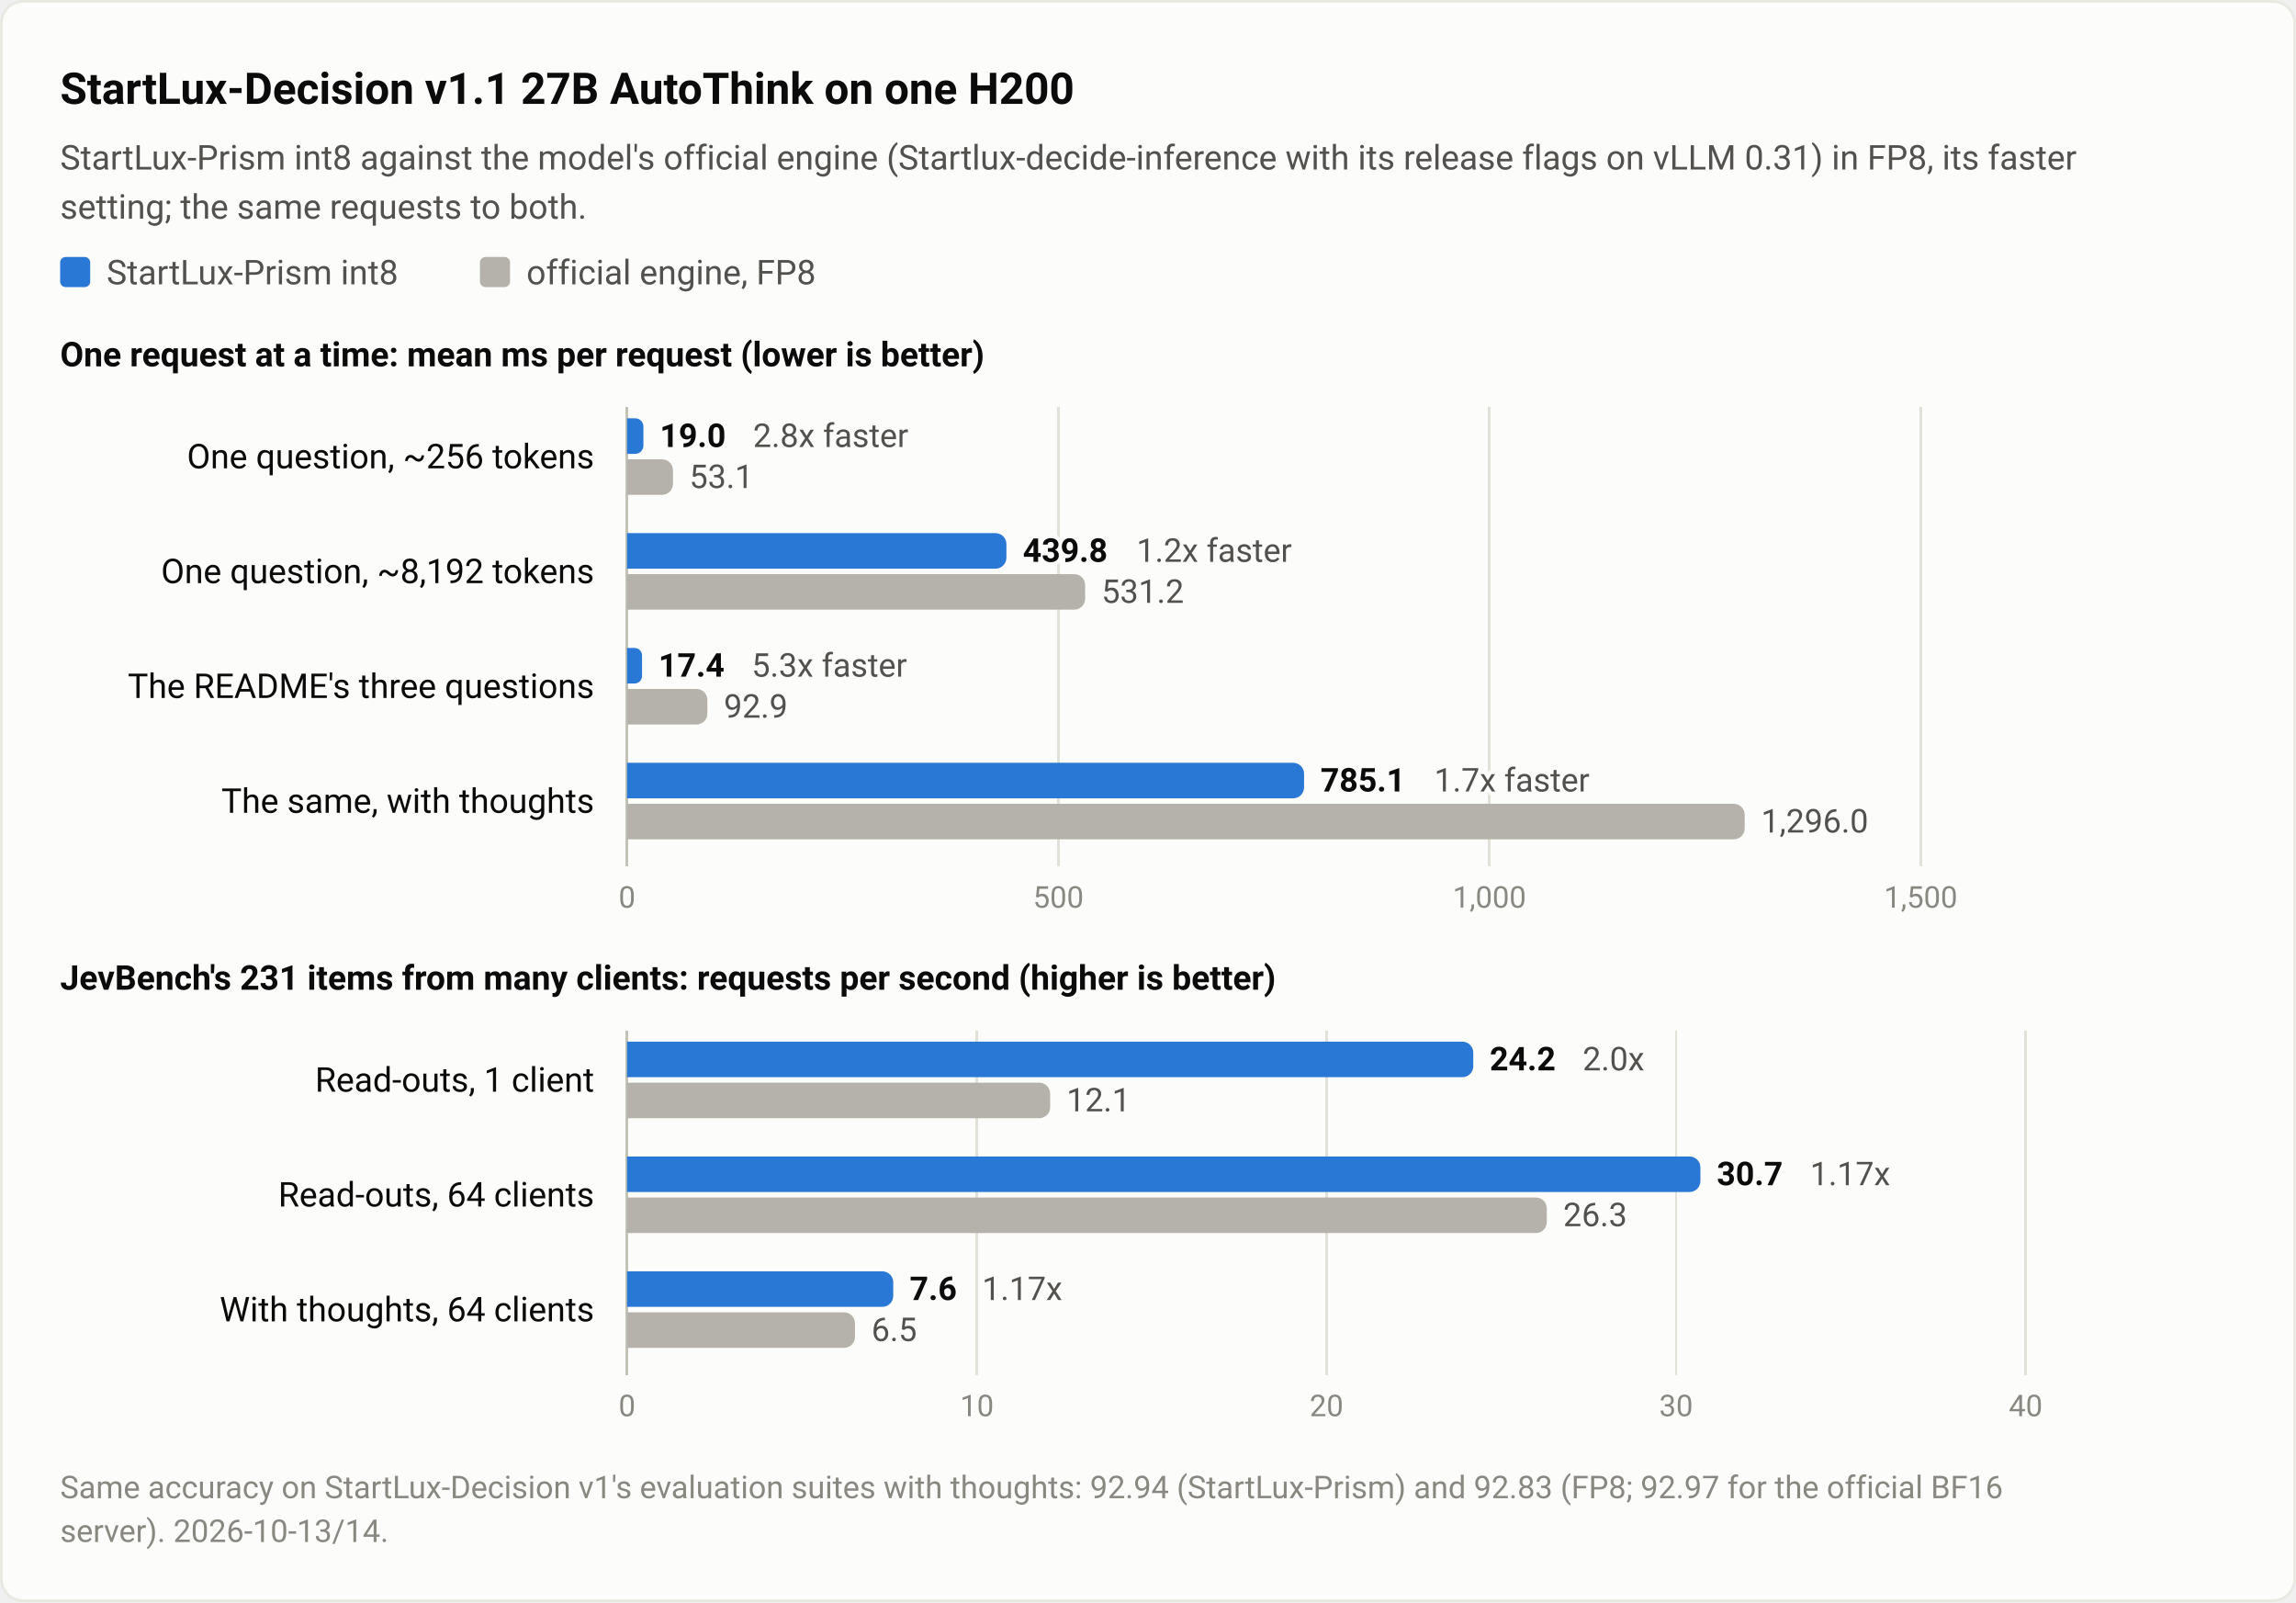
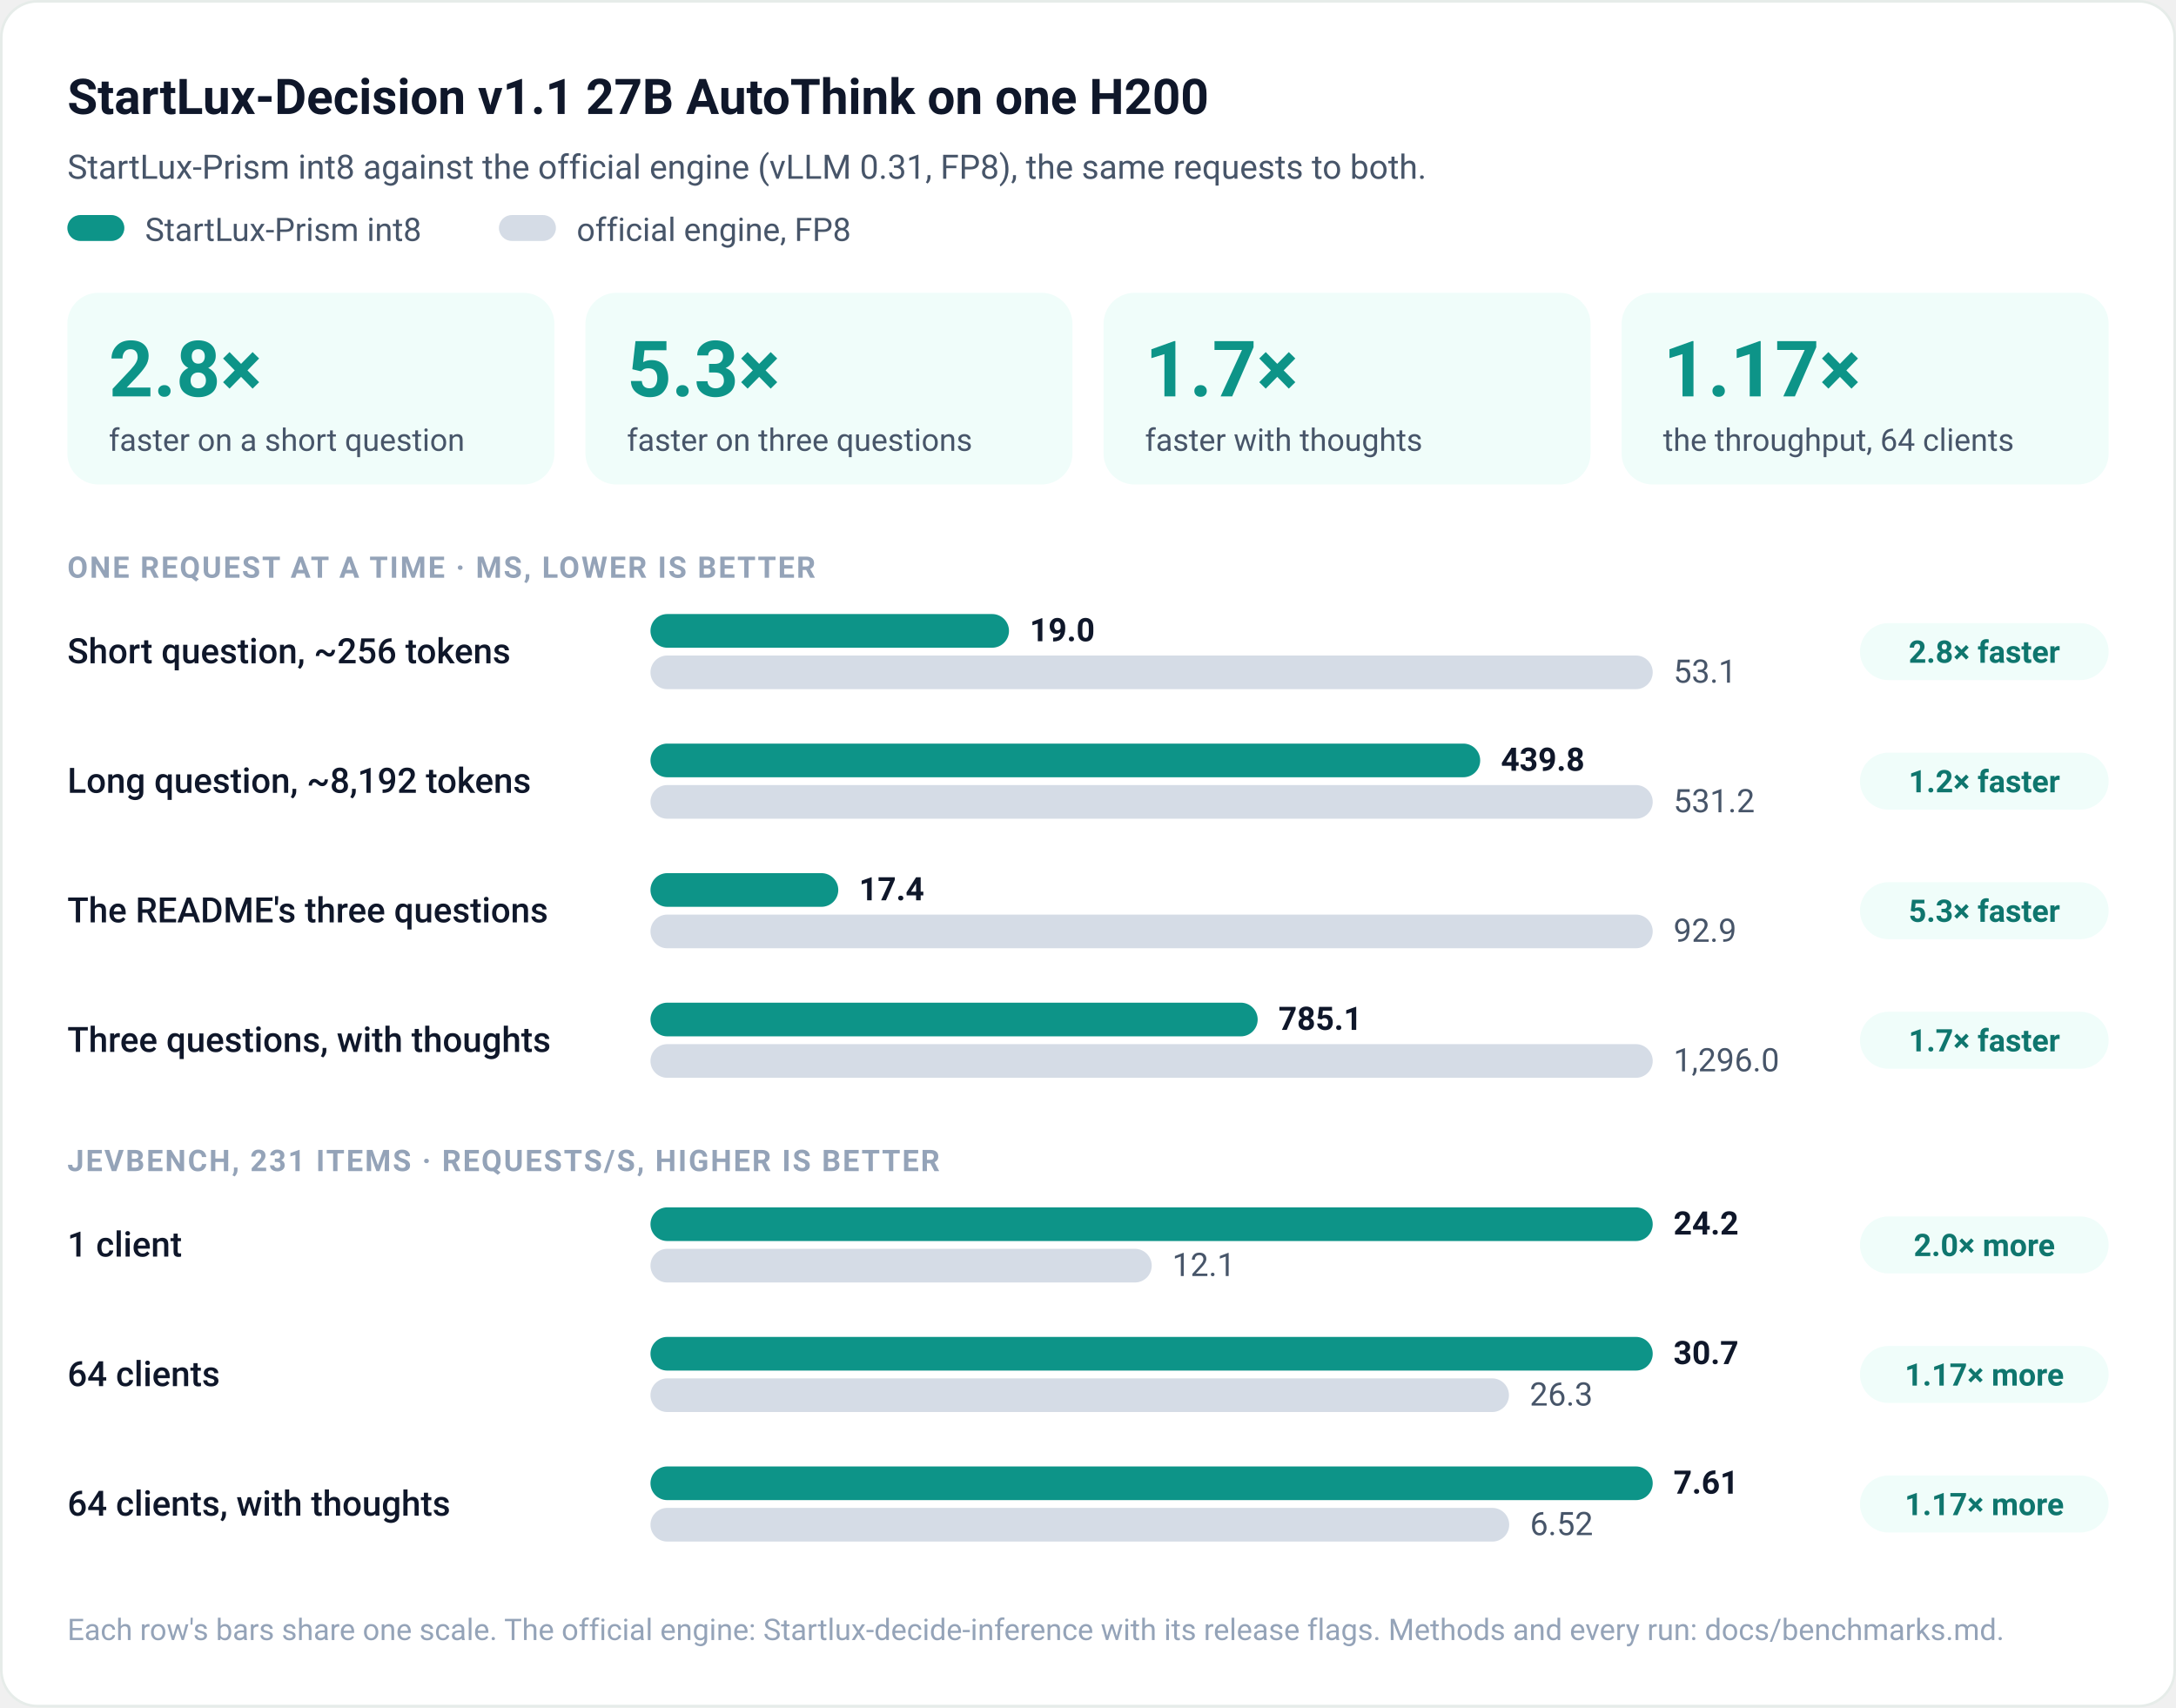
- <svg xmlns="http://www.w3.org/2000/svg" width="840" height="586" viewBox="0 0 840 586" role="img" aria-labelledby="title desc" font-family="system-ui, -apple-system, 'Segoe UI', Roboto, 'Helvetica Neue', Arial, sans-serif">
-   <rect x="0.5" y="0.5" width="839" height="585" rx="8" fill="#fcfcfb" stroke="#e9e8e2" />
-   <text x="22.0" y="38.0" font-size="16" fill="#0b0b0b" text-anchor="start" font-weight="600">StartLux-Decision v1.1 27B AutoThink on one H200</text>
-   <text x="22.0" y="62.0" font-size="12.5" fill="#52514e" text-anchor="start" font-weight="400">StartLux-Prism int8 against the model's official engine (Startlux-decide-inference with its release flags on vLLM 0.31) in FP8, its faster</text>
-   <text x="22.0" y="80.0" font-size="12.5" fill="#52514e" text-anchor="start" font-weight="400">setting; the same requests to both.</text>
-   <rect x="22.0" y="94.0" width="11" height="11" rx="2" fill="#2a78d6" />
-   <text x="39.0" y="104.0" font-size="12.5" fill="#52514e" text-anchor="start" font-weight="400">StartLux-Prism int8</text>
-   <rect x="175.6" y="94.0" width="11" height="11" rx="2" fill="#b4b2aa" />
-   <text x="192.6" y="104.0" font-size="12.5" fill="#52514e" text-anchor="start" font-weight="400">official engine, FP8</text>
-   <text x="22.0" y="134.0" font-size="12.5" fill="#0b0b0b" text-anchor="start" font-weight="600">One request at a time: mean ms per request (lower is better)</text>
-   <text x="229.4" y="332.0" font-size="11" fill="#898781" text-anchor="middle" font-weight="400" style="font-variant-numeric: tabular-nums">0</text>
-   <line x1="387.2" y1="149.0" x2="387.2" y2="317.0" stroke="#e1e0d9" stroke-width="1" shape-rendering="crispEdges" />
-   <text x="387.2" y="332.0" font-size="11" fill="#898781" text-anchor="middle" font-weight="400" style="font-variant-numeric: tabular-nums">500</text>
-   <line x1="544.9" y1="149.0" x2="544.9" y2="317.0" stroke="#e1e0d9" stroke-width="1" shape-rendering="crispEdges" />
-   <text x="544.9" y="332.0" font-size="11" fill="#898781" text-anchor="middle" font-weight="400" style="font-variant-numeric: tabular-nums">1,000</text>
-   <line x1="702.7" y1="149.0" x2="702.7" y2="317.0" stroke="#e1e0d9" stroke-width="1" shape-rendering="crispEdges" />
-   <text x="702.7" y="332.0" font-size="11" fill="#898781" text-anchor="middle" font-weight="400" style="font-variant-numeric: tabular-nums">1,500</text>
-   <line x1="229.4" y1="149.0" x2="229.4" y2="317.0" stroke="#c3c2b7" stroke-width="1" shape-rendering="crispEdges" />
-   <text x="217.4" y="171.3" font-size="12.5" fill="#0b0b0b" text-anchor="end" font-weight="400">One question, ~256 tokens</text>
-   <path d="M229.4,153.0 H232.4 A2.997,2.997 0 0 1 235.4,156.0 V163.0 A2.997,2.997 0 0 1 232.4,166.0 H229.4 Z" fill="#2a78d6" />
-   <text x="241.4" y="163.5" font-size="12" fill="#0b0b0b" text-anchor="start" font-weight="600" style="font-variant-numeric: tabular-nums" stroke="#fcfcfb" stroke-width="3" stroke-linejoin="round" paint-order="stroke">19.0</text>
-   <text x="275.5" y="163.5" font-size="12" fill="#52514e" text-anchor="start" font-weight="400" stroke="#fcfcfb" stroke-width="3" stroke-linejoin="round" paint-order="stroke">2.8x faster</text>
-   <path d="M229.4,168.0 H242.2 A4.0,4.0 0 0 1 246.2,172.0 V177.0 A4.0,4.0 0 0 1 242.2,181.0 H229.4 Z" fill="#b4b2aa" />
-   <text x="252.2" y="178.5" font-size="12" fill="#52514e" text-anchor="start" font-weight="400" style="font-variant-numeric: tabular-nums" stroke="#fcfcfb" stroke-width="3" stroke-linejoin="round" paint-order="stroke">53.1</text>
-   <text x="217.4" y="213.3" font-size="12.5" fill="#0b0b0b" text-anchor="end" font-weight="400">One question, ~8,192 tokens</text>
-   <path d="M229.4,195.0 H364.2 A4.0,4.0 0 0 1 368.2,199.0 V204.0 A4.0,4.0 0 0 1 364.2,208.0 H229.4 Z" fill="#2a78d6" />
-   <text x="374.2" y="205.5" font-size="12" fill="#0b0b0b" text-anchor="start" font-weight="600" style="font-variant-numeric: tabular-nums" stroke="#fcfcfb" stroke-width="3" stroke-linejoin="round" paint-order="stroke">439.8</text>
-   <text x="415.8" y="205.5" font-size="12" fill="#52514e" text-anchor="start" font-weight="400" stroke="#fcfcfb" stroke-width="3" stroke-linejoin="round" paint-order="stroke">1.2x faster</text>
-   <path d="M229.4,210.0 H393.0 A4.0,4.0 0 0 1 397.0,214.0 V219.0 A4.0,4.0 0 0 1 393.0,223.0 H229.4 Z" fill="#b4b2aa" />
-   <text x="403.0" y="220.5" font-size="12" fill="#52514e" text-anchor="start" font-weight="400" style="font-variant-numeric: tabular-nums" stroke="#fcfcfb" stroke-width="3" stroke-linejoin="round" paint-order="stroke">531.2</text>
-   <text x="217.4" y="255.3" font-size="12.5" fill="#0b0b0b" text-anchor="end" font-weight="400">The README's three questions</text>
-   <path d="M229.4,237.0 H232.2 A2.745,2.745 0 0 1 234.9,239.7 V247.3 A2.745,2.745 0 0 1 232.2,250.0 H229.4 Z" fill="#2a78d6" />
-   <text x="240.9" y="247.5" font-size="12" fill="#0b0b0b" text-anchor="start" font-weight="600" style="font-variant-numeric: tabular-nums" stroke="#fcfcfb" stroke-width="3" stroke-linejoin="round" paint-order="stroke">17.4</text>
-   <text x="275.0" y="247.5" font-size="12" fill="#52514e" text-anchor="start" font-weight="400" stroke="#fcfcfb" stroke-width="3" stroke-linejoin="round" paint-order="stroke">5.3x faster</text>
-   <path d="M229.4,252.0 H254.8 A4.0,4.0 0 0 1 258.8,256.0 V261.0 A4.0,4.0 0 0 1 254.8,265.0 H229.4 Z" fill="#b4b2aa" />
-   <text x="264.8" y="262.5" font-size="12" fill="#52514e" text-anchor="start" font-weight="400" style="font-variant-numeric: tabular-nums" stroke="#fcfcfb" stroke-width="3" stroke-linejoin="round" paint-order="stroke">92.9</text>
-   <text x="217.4" y="297.3" font-size="12.5" fill="#0b0b0b" text-anchor="end" font-weight="400">The same, with thoughts</text>
-   <path d="M229.4,279.0 H473.1 A4.0,4.0 0 0 1 477.1,283.0 V288.0 A4.0,4.0 0 0 1 473.1,292.0 H229.4 Z" fill="#2a78d6" />
-   <text x="483.1" y="289.5" font-size="12" fill="#0b0b0b" text-anchor="start" font-weight="600" style="font-variant-numeric: tabular-nums" stroke="#fcfcfb" stroke-width="3" stroke-linejoin="round" paint-order="stroke">785.1</text>
-   <text x="524.7" y="289.5" font-size="12" fill="#52514e" text-anchor="start" font-weight="400" stroke="#fcfcfb" stroke-width="3" stroke-linejoin="round" paint-order="stroke">1.7x faster</text>
-   <path d="M229.4,294.0 H634.3 A4.0,4.0 0 0 1 638.3,298.0 V303.0 A4.0,4.0 0 0 1 634.3,307.0 H229.4 Z" fill="#b4b2aa" />
-   <text x="644.3" y="304.5" font-size="12" fill="#52514e" text-anchor="start" font-weight="400" style="font-variant-numeric: tabular-nums" stroke="#fcfcfb" stroke-width="3" stroke-linejoin="round" paint-order="stroke">1,296.0</text>
-   <text x="22.0" y="362.0" font-size="12.5" fill="#0b0b0b" text-anchor="start" font-weight="600">JevBench's 231 items from many clients: requests per second (higher is better)</text>
-   <text x="229.4" y="518.0" font-size="11" fill="#898781" text-anchor="middle" font-weight="400" style="font-variant-numeric: tabular-nums">0</text>
-   <line x1="357.4" y1="377.0" x2="357.4" y2="503.0" stroke="#e1e0d9" stroke-width="1" shape-rendering="crispEdges" />
-   <text x="357.4" y="518.0" font-size="11" fill="#898781" text-anchor="middle" font-weight="400" style="font-variant-numeric: tabular-nums">10</text>
-   <line x1="485.3" y1="377.0" x2="485.3" y2="503.0" stroke="#e1e0d9" stroke-width="1" shape-rendering="crispEdges" />
-   <text x="485.3" y="518.0" font-size="11" fill="#898781" text-anchor="middle" font-weight="400" style="font-variant-numeric: tabular-nums">20</text>
-   <line x1="613.2" y1="377.0" x2="613.2" y2="503.0" stroke="#e1e0d9" stroke-width="1" shape-rendering="crispEdges" />
-   <text x="613.2" y="518.0" font-size="11" fill="#898781" text-anchor="middle" font-weight="400" style="font-variant-numeric: tabular-nums">30</text>
-   <line x1="741.1" y1="377.0" x2="741.1" y2="503.0" stroke="#e1e0d9" stroke-width="1" shape-rendering="crispEdges" />
-   <text x="741.1" y="518.0" font-size="11" fill="#898781" text-anchor="middle" font-weight="400" style="font-variant-numeric: tabular-nums">40</text>
-   <line x1="229.4" y1="377.0" x2="229.4" y2="503.0" stroke="#c3c2b7" stroke-width="1" shape-rendering="crispEdges" />
-   <text x="217.4" y="399.3" font-size="12.5" fill="#0b0b0b" text-anchor="end" font-weight="400">Read-outs, 1 client</text>
-   <path d="M229.4,381.0 H535.0 A4.0,4.0 0 0 1 539.0,385.0 V390.0 A4.0,4.0 0 0 1 535.0,394.0 H229.4 Z" fill="#2a78d6" />
-   <text x="545.0" y="391.5" font-size="12" fill="#0b0b0b" text-anchor="start" font-weight="600" style="font-variant-numeric: tabular-nums" stroke="#fcfcfb" stroke-width="3" stroke-linejoin="round" paint-order="stroke">24.2</text>
-   <text x="579.0" y="391.5" font-size="12" fill="#52514e" text-anchor="start" font-weight="400" stroke="#fcfcfb" stroke-width="3" stroke-linejoin="round" paint-order="stroke">2.0x</text>
-   <path d="M229.4,396.0 H380.2 A4.0,4.0 0 0 1 384.2,400.0 V405.0 A4.0,4.0 0 0 1 380.2,409.0 H229.4 Z" fill="#b4b2aa" />
-   <text x="390.2" y="406.5" font-size="12" fill="#52514e" text-anchor="start" font-weight="400" style="font-variant-numeric: tabular-nums" stroke="#fcfcfb" stroke-width="3" stroke-linejoin="round" paint-order="stroke">12.1</text>
-   <text x="217.4" y="441.3" font-size="12.5" fill="#0b0b0b" text-anchor="end" font-weight="400">Read-outs, 64 clients</text>
-   <path d="M229.4,423.0 H618.1 A4.0,4.0 0 0 1 622.1,427.0 V432.0 A4.0,4.0 0 0 1 618.1,436.0 H229.4 Z" fill="#2a78d6" />
-   <text x="628.1" y="433.5" font-size="12" fill="#0b0b0b" text-anchor="start" font-weight="600" style="font-variant-numeric: tabular-nums" stroke="#fcfcfb" stroke-width="3" stroke-linejoin="round" paint-order="stroke">30.7</text>
-   <text x="662.2" y="433.5" font-size="12" fill="#52514e" text-anchor="start" font-weight="400" stroke="#fcfcfb" stroke-width="3" stroke-linejoin="round" paint-order="stroke">1.17x</text>
-   <path d="M229.4,438.0 H561.9 A4.0,4.0 0 0 1 565.9,442.0 V447.0 A4.0,4.0 0 0 1 561.9,451.0 H229.4 Z" fill="#b4b2aa" />
-   <text x="571.9" y="448.5" font-size="12" fill="#52514e" text-anchor="start" font-weight="400" style="font-variant-numeric: tabular-nums" stroke="#fcfcfb" stroke-width="3" stroke-linejoin="round" paint-order="stroke">26.3</text>
-   <text x="217.4" y="483.3" font-size="12.5" fill="#0b0b0b" text-anchor="end" font-weight="400">With thoughts, 64 clients</text>
-   <path d="M229.4,465.0 H322.8 A4.0,4.0 0 0 1 326.8,469.0 V474.0 A4.0,4.0 0 0 1 322.8,478.0 H229.4 Z" fill="#2a78d6" />
-   <text x="332.8" y="475.5" font-size="12" fill="#0b0b0b" text-anchor="start" font-weight="600" style="font-variant-numeric: tabular-nums" stroke="#fcfcfb" stroke-width="3" stroke-linejoin="round" paint-order="stroke">7.6</text>
-   <text x="359.3" y="475.5" font-size="12" fill="#52514e" text-anchor="start" font-weight="400" stroke="#fcfcfb" stroke-width="3" stroke-linejoin="round" paint-order="stroke">1.17x</text>
-   <path d="M229.4,480.0 H308.8 A4.0,4.0 0 0 1 312.8,484.0 V489.0 A4.0,4.0 0 0 1 308.8,493.0 H229.4 Z" fill="#b4b2aa" />
-   <text x="318.8" y="490.5" font-size="12" fill="#52514e" text-anchor="start" font-weight="400" style="font-variant-numeric: tabular-nums" stroke="#fcfcfb" stroke-width="3" stroke-linejoin="round" paint-order="stroke">6.5</text>
-   <text x="22.0" y="548.0" font-size="11.5" fill="#898781" text-anchor="start" font-weight="400">Same accuracy on StartLux-Decision v1's evaluation suites with thoughts: 92.94 (StartLux-Prism) and 92.83 (FP8; 92.97 for the official BF16</text>
-   <text x="22.0" y="564.0" font-size="11.5" fill="#898781" text-anchor="start" font-weight="400">server). 2026-10-13/14.</text>
+ <svg xmlns="http://www.w3.org/2000/svg" width="840" height="659" viewBox="0 0 840 659" role="img" aria-labelledby="title desc" font-family="system-ui, -apple-system, 'Segoe UI', Roboto, 'Helvetica Neue', Arial, sans-serif">
+   <rect x="0.5" y="0.5" width="839" height="658" rx="14" fill="#ffffff" stroke="#e6ece9" />
+   <text x="26.0" y="44.0" font-size="19" fill="#0f172a" text-anchor="start" font-weight="700">StartLux-Decision v1.1 27B AutoThink on one H200</text>
+   <text x="26.0" y="69.0" font-size="13" fill="#475569" text-anchor="start" font-weight="400">StartLux-Prism int8 against the official engine (vLLM 0.31, FP8), the same requests to both.</text>
+   <rect x="26.0" y="83.0" width="22" height="10" rx="5" fill="#0d9488" />
+   <text x="56.0" y="93.0" font-size="12.5" fill="#475569" text-anchor="start" font-weight="400">StartLux-Prism int8</text>
+   <rect x="192.6" y="83.0" width="22" height="10" rx="5" fill="#d5dce6" />
+   <text x="222.6" y="93.0" font-size="12.5" fill="#475569" text-anchor="start" font-weight="400">official engine, FP8</text>
+   <rect x="26.0" y="113.0" width="188.0" height="74" rx="12" fill="#f0fdfa" />
+   <text x="42.0" y="153.0" font-size="30" fill="#0d9488" text-anchor="start" font-weight="700" style="font-variant-numeric: tabular-nums">2.8×</text>
+   <text x="42.0" y="174.0" font-size="12" fill="#475569" text-anchor="start" font-weight="400">faster on a short question</text>
+   <rect x="226.0" y="113.0" width="188.0" height="74" rx="12" fill="#f0fdfa" />
+   <text x="242.0" y="153.0" font-size="30" fill="#0d9488" text-anchor="start" font-weight="700" style="font-variant-numeric: tabular-nums">5.3×</text>
+   <text x="242.0" y="174.0" font-size="12" fill="#475569" text-anchor="start" font-weight="400">faster on three questions</text>
+   <rect x="426.0" y="113.0" width="188.0" height="74" rx="12" fill="#f0fdfa" />
+   <text x="442.0" y="153.0" font-size="30" fill="#0d9488" text-anchor="start" font-weight="700" style="font-variant-numeric: tabular-nums">1.7×</text>
+   <text x="442.0" y="174.0" font-size="12" fill="#475569" text-anchor="start" font-weight="400">faster with thoughts</text>
+   <rect x="626.0" y="113.0" width="188.0" height="74" rx="12" fill="#f0fdfa" />
+   <text x="642.0" y="153.0" font-size="30" fill="#0d9488" text-anchor="start" font-weight="700" style="font-variant-numeric: tabular-nums">1.17×</text>
+   <text x="642.0" y="174.0" font-size="12" fill="#475569" text-anchor="start" font-weight="400">the throughput, 64 clients</text>
+   <text x="26" y="223.0" font-size="11.5" fill="#94a3b8" font-weight="600" letter-spacing="0.06em">ONE REQUEST AT A TIME  ·  MS, LOWER IS BETTER</text>
+   <text x="26.0" y="256.0" font-size="13.5" fill="#0f172a" text-anchor="start" font-weight="500">Short question, ~256 tokens</text>
+   <rect x="251.1" y="237.0" width="138.4" height="13" rx="6.5" fill="#0d9488" />
+   <text x="397.5" y="247.5" font-size="12.5" fill="#0f172a" text-anchor="start" font-weight="700" style="font-variant-numeric: tabular-nums">19.0</text>
+   <rect x="251.1" y="253.0" width="386.9" height="13" rx="6.5" fill="#d5dce6" />
+   <text x="646.0" y="263.5" font-size="12.5" fill="#475569" text-anchor="start" font-weight="400" style="font-variant-numeric: tabular-nums">53.1</text>
+   <rect x="718.0" y="240.5" width="96" height="22" rx="11" fill="#f0fdfa" />
+   <text x="766.0" y="255.8" font-size="12" fill="#0f766e" text-anchor="middle" font-weight="700">2.8× faster</text>
+   <text x="26.0" y="306.0" font-size="13.5" fill="#0f172a" text-anchor="start" font-weight="500">Long question, ~8,192 tokens</text>
+   <rect x="251.1" y="287.0" width="320.3" height="13" rx="6.5" fill="#0d9488" />
+   <text x="579.4" y="297.5" font-size="12.5" fill="#0f172a" text-anchor="start" font-weight="700" style="font-variant-numeric: tabular-nums">439.8</text>
+   <rect x="251.1" y="303.0" width="386.9" height="13" rx="6.5" fill="#d5dce6" />
+   <text x="646.0" y="313.5" font-size="12.5" fill="#475569" text-anchor="start" font-weight="400" style="font-variant-numeric: tabular-nums">531.2</text>
+   <rect x="718.0" y="290.5" width="96" height="22" rx="11" fill="#f0fdfa" />
+   <text x="766.0" y="305.8" font-size="12" fill="#0f766e" text-anchor="middle" font-weight="700">1.2× faster</text>
+   <text x="26.0" y="356.0" font-size="13.5" fill="#0f172a" text-anchor="start" font-weight="500">The README's three questions</text>
+   <rect x="251.1" y="337.0" width="72.5" height="13" rx="6.5" fill="#0d9488" />
+   <text x="331.6" y="347.5" font-size="12.5" fill="#0f172a" text-anchor="start" font-weight="700" style="font-variant-numeric: tabular-nums">17.4</text>
+   <rect x="251.1" y="353.0" width="386.9" height="13" rx="6.5" fill="#d5dce6" />
+   <text x="646.0" y="363.5" font-size="12.5" fill="#475569" text-anchor="start" font-weight="400" style="font-variant-numeric: tabular-nums">92.9</text>
+   <rect x="718.0" y="340.5" width="96" height="22" rx="11" fill="#f0fdfa" />
+   <text x="766.0" y="355.8" font-size="12" fill="#0f766e" text-anchor="middle" font-weight="700">5.3× faster</text>
+   <text x="26.0" y="406.0" font-size="13.5" fill="#0f172a" text-anchor="start" font-weight="500">Three questions, with thoughts</text>
+   <rect x="251.1" y="387.0" width="234.4" height="13" rx="6.5" fill="#0d9488" />
+   <text x="493.5" y="397.5" font-size="12.5" fill="#0f172a" text-anchor="start" font-weight="700" style="font-variant-numeric: tabular-nums">785.1</text>
+   <rect x="251.1" y="403.0" width="386.9" height="13" rx="6.5" fill="#d5dce6" />
+   <text x="646.0" y="413.5" font-size="12.5" fill="#475569" text-anchor="start" font-weight="400" style="font-variant-numeric: tabular-nums">1,296.0</text>
+   <rect x="718.0" y="390.5" width="96" height="22" rx="11" fill="#f0fdfa" />
+   <text x="766.0" y="405.8" font-size="12" fill="#0f766e" text-anchor="middle" font-weight="700">1.7× faster</text>
+   <text x="26" y="452.0" font-size="11.5" fill="#94a3b8" font-weight="600" letter-spacing="0.06em">JEVBENCH, 231 ITEMS  ·  REQUESTS/S, HIGHER IS BETTER</text>
+   <text x="26.0" y="485.0" font-size="13.5" fill="#0f172a" text-anchor="start" font-weight="500">1 client</text>
+   <rect x="251.1" y="466.0" width="386.9" height="13" rx="6.5" fill="#0d9488" />
+   <text x="646.0" y="476.5" font-size="12.5" fill="#0f172a" text-anchor="start" font-weight="700" style="font-variant-numeric: tabular-nums">24.2</text>
+   <rect x="251.1" y="482.0" width="193.5" height="13" rx="6.5" fill="#d5dce6" />
+   <text x="452.5" y="492.5" font-size="12.5" fill="#475569" text-anchor="start" font-weight="400" style="font-variant-numeric: tabular-nums">12.1</text>
+   <rect x="718.0" y="469.5" width="96" height="22" rx="11" fill="#f0fdfa" />
+   <text x="766.0" y="484.8" font-size="12" fill="#0f766e" text-anchor="middle" font-weight="700">2.0× more</text>
+   <text x="26.0" y="535.0" font-size="13.5" fill="#0f172a" text-anchor="start" font-weight="500">64 clients</text>
+   <rect x="251.1" y="516.0" width="386.9" height="13" rx="6.5" fill="#0d9488" />
+   <text x="646.0" y="526.5" font-size="12.5" fill="#0f172a" text-anchor="start" font-weight="700" style="font-variant-numeric: tabular-nums">30.7</text>
+   <rect x="251.1" y="532.0" width="331.4" height="13" rx="6.5" fill="#d5dce6" />
+   <text x="590.5" y="542.5" font-size="12.5" fill="#475569" text-anchor="start" font-weight="400" style="font-variant-numeric: tabular-nums">26.3</text>
+   <rect x="718.0" y="519.5" width="96" height="22" rx="11" fill="#f0fdfa" />
+   <text x="766.0" y="534.8" font-size="12" fill="#0f766e" text-anchor="middle" font-weight="700">1.17× more</text>
+   <text x="26.0" y="585.0" font-size="13.5" fill="#0f172a" text-anchor="start" font-weight="500">64 clients, with thoughts</text>
+   <rect x="251.1" y="566.0" width="386.9" height="13" rx="6.5" fill="#0d9488" />
+   <text x="646.0" y="576.5" font-size="12.5" fill="#0f172a" text-anchor="start" font-weight="700" style="font-variant-numeric: tabular-nums">7.61</text>
+   <rect x="251.1" y="582.0" width="331.5" height="13" rx="6.5" fill="#d5dce6" />
+   <text x="590.6" y="592.5" font-size="12.5" fill="#475569" text-anchor="start" font-weight="400" style="font-variant-numeric: tabular-nums">6.52</text>
+   <rect x="718.0" y="569.5" width="96" height="22" rx="11" fill="#f0fdfa" />
+   <text x="766.0" y="584.8" font-size="12" fill="#0f766e" text-anchor="middle" font-weight="700">1.17× more</text>
+   <text x="26.0" y="633.0" font-size="11.5" fill="#94a3b8" text-anchor="start" font-weight="400">Each row's bars share one scale. The official engine: Startlux-decide-inference with its release flags. Methods and every run: docs/benchmarks.md.</text>
</svg>
